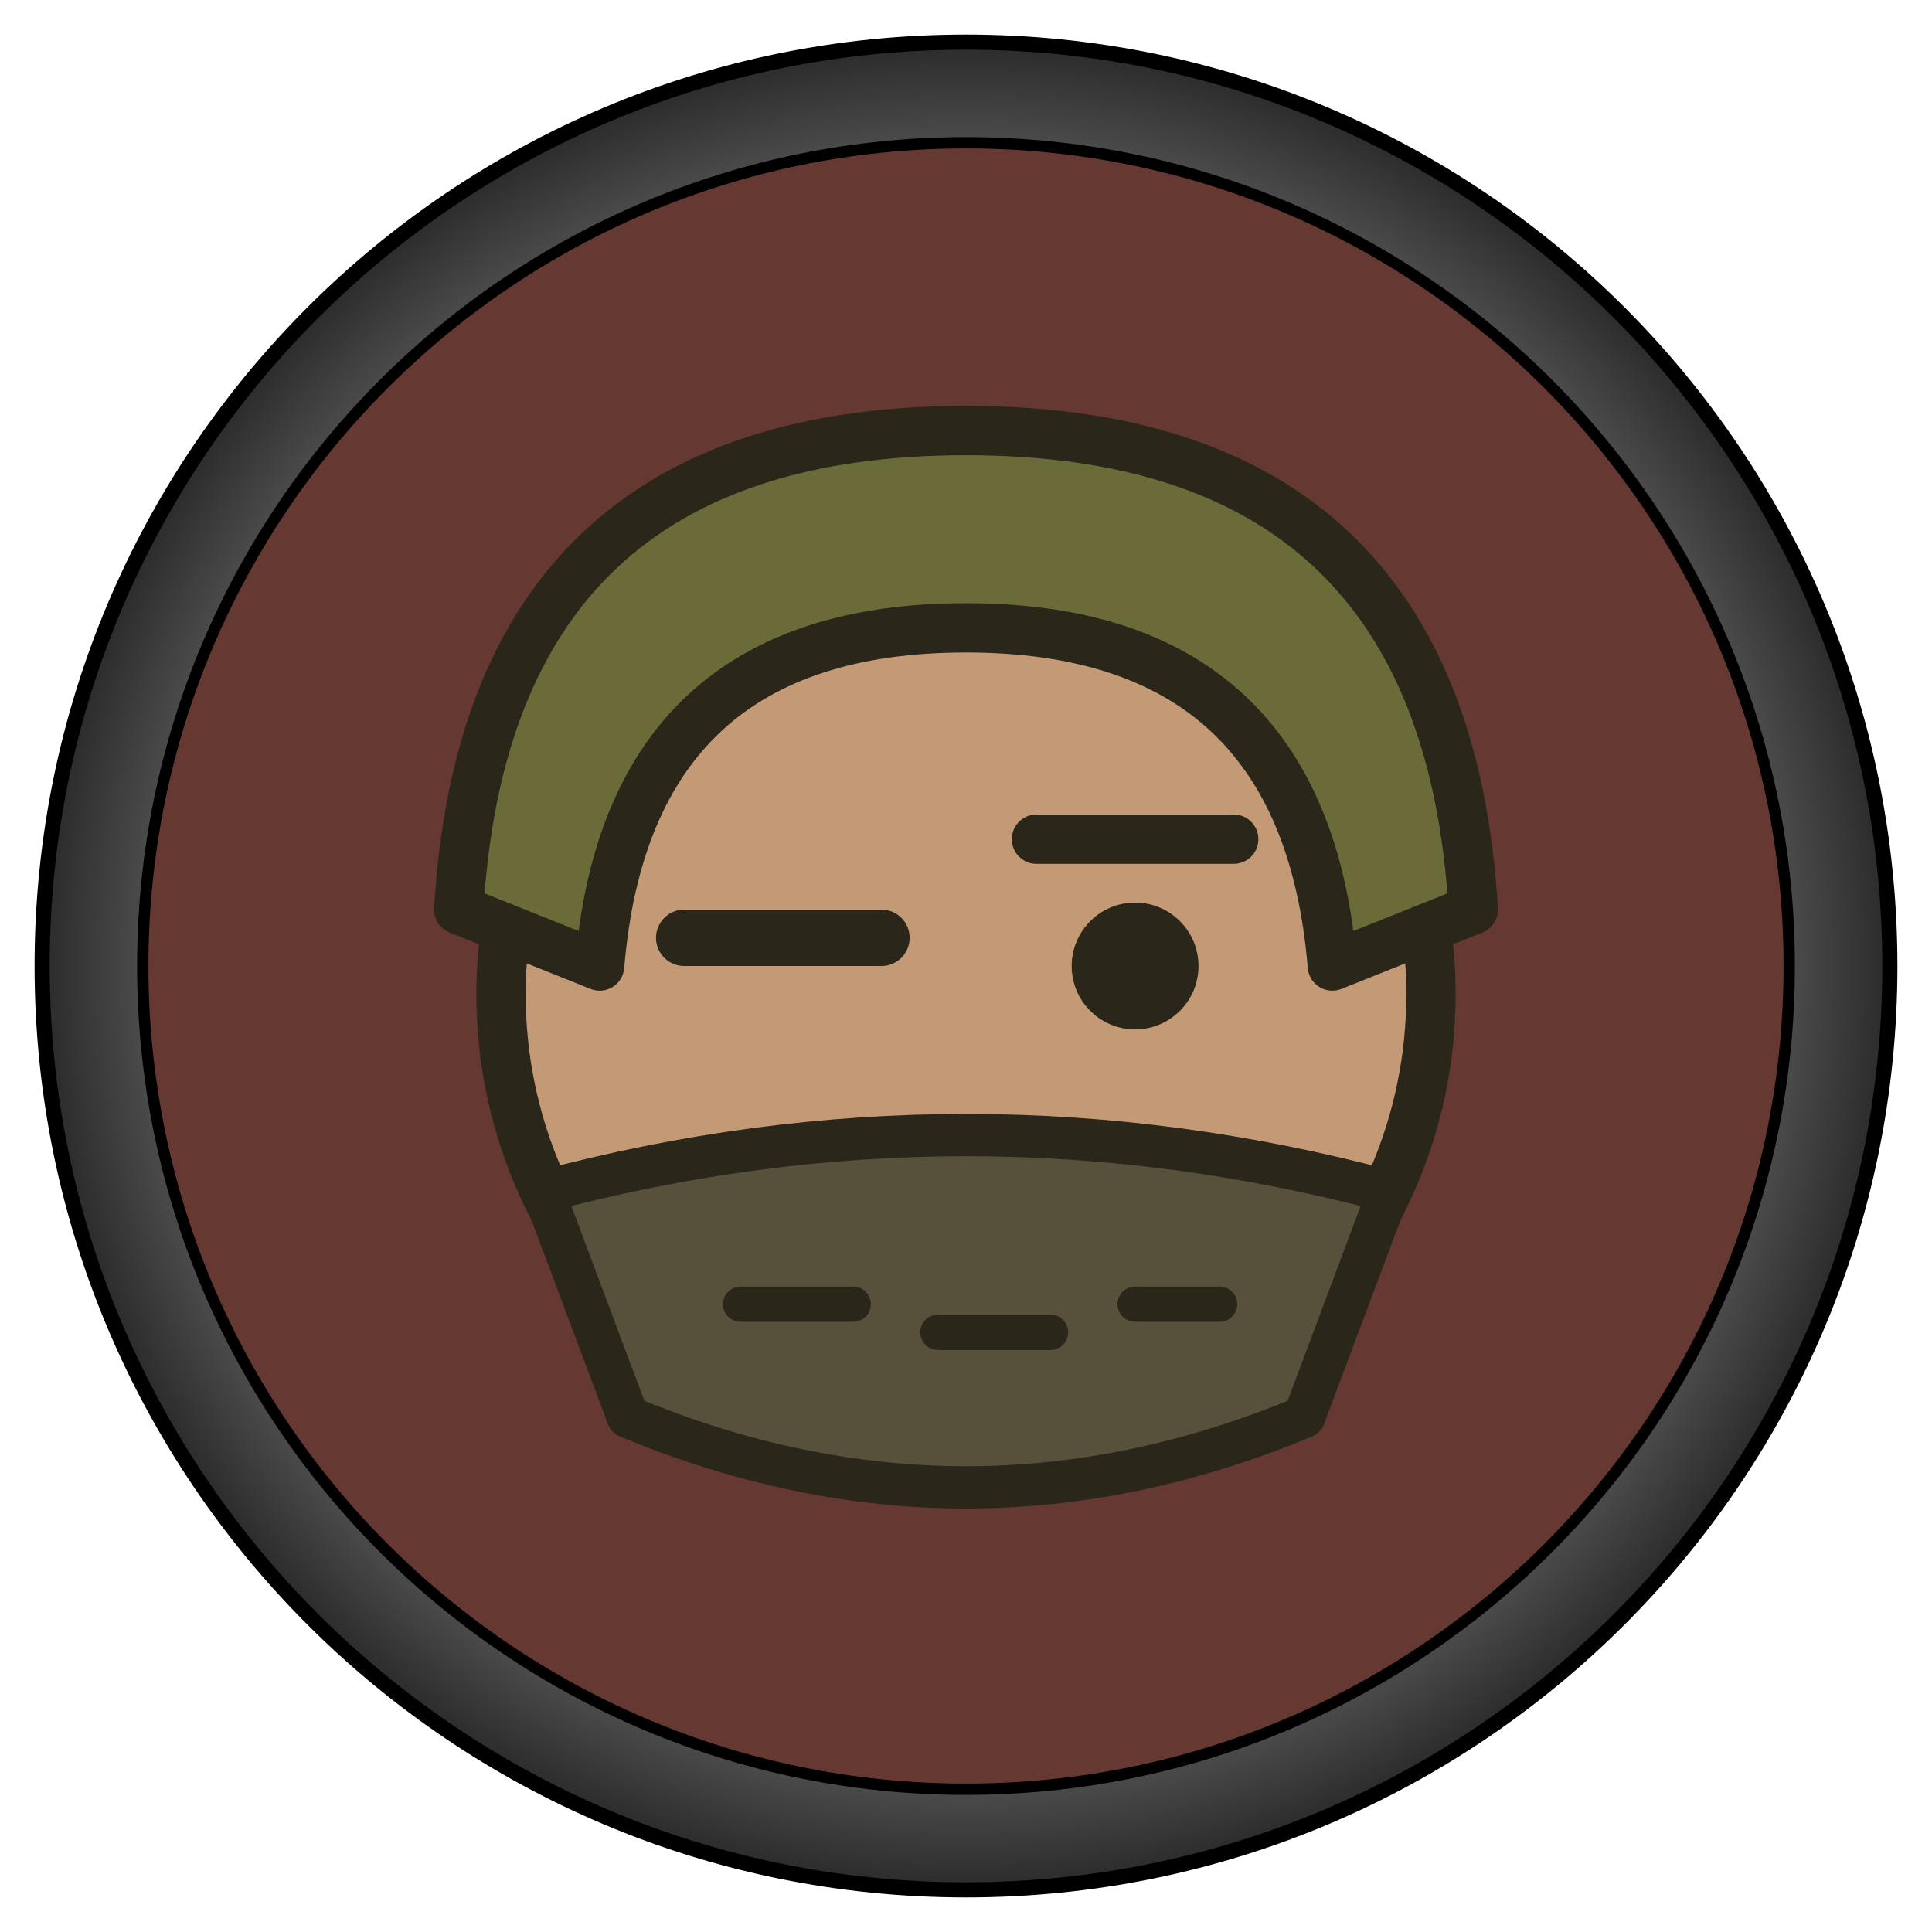
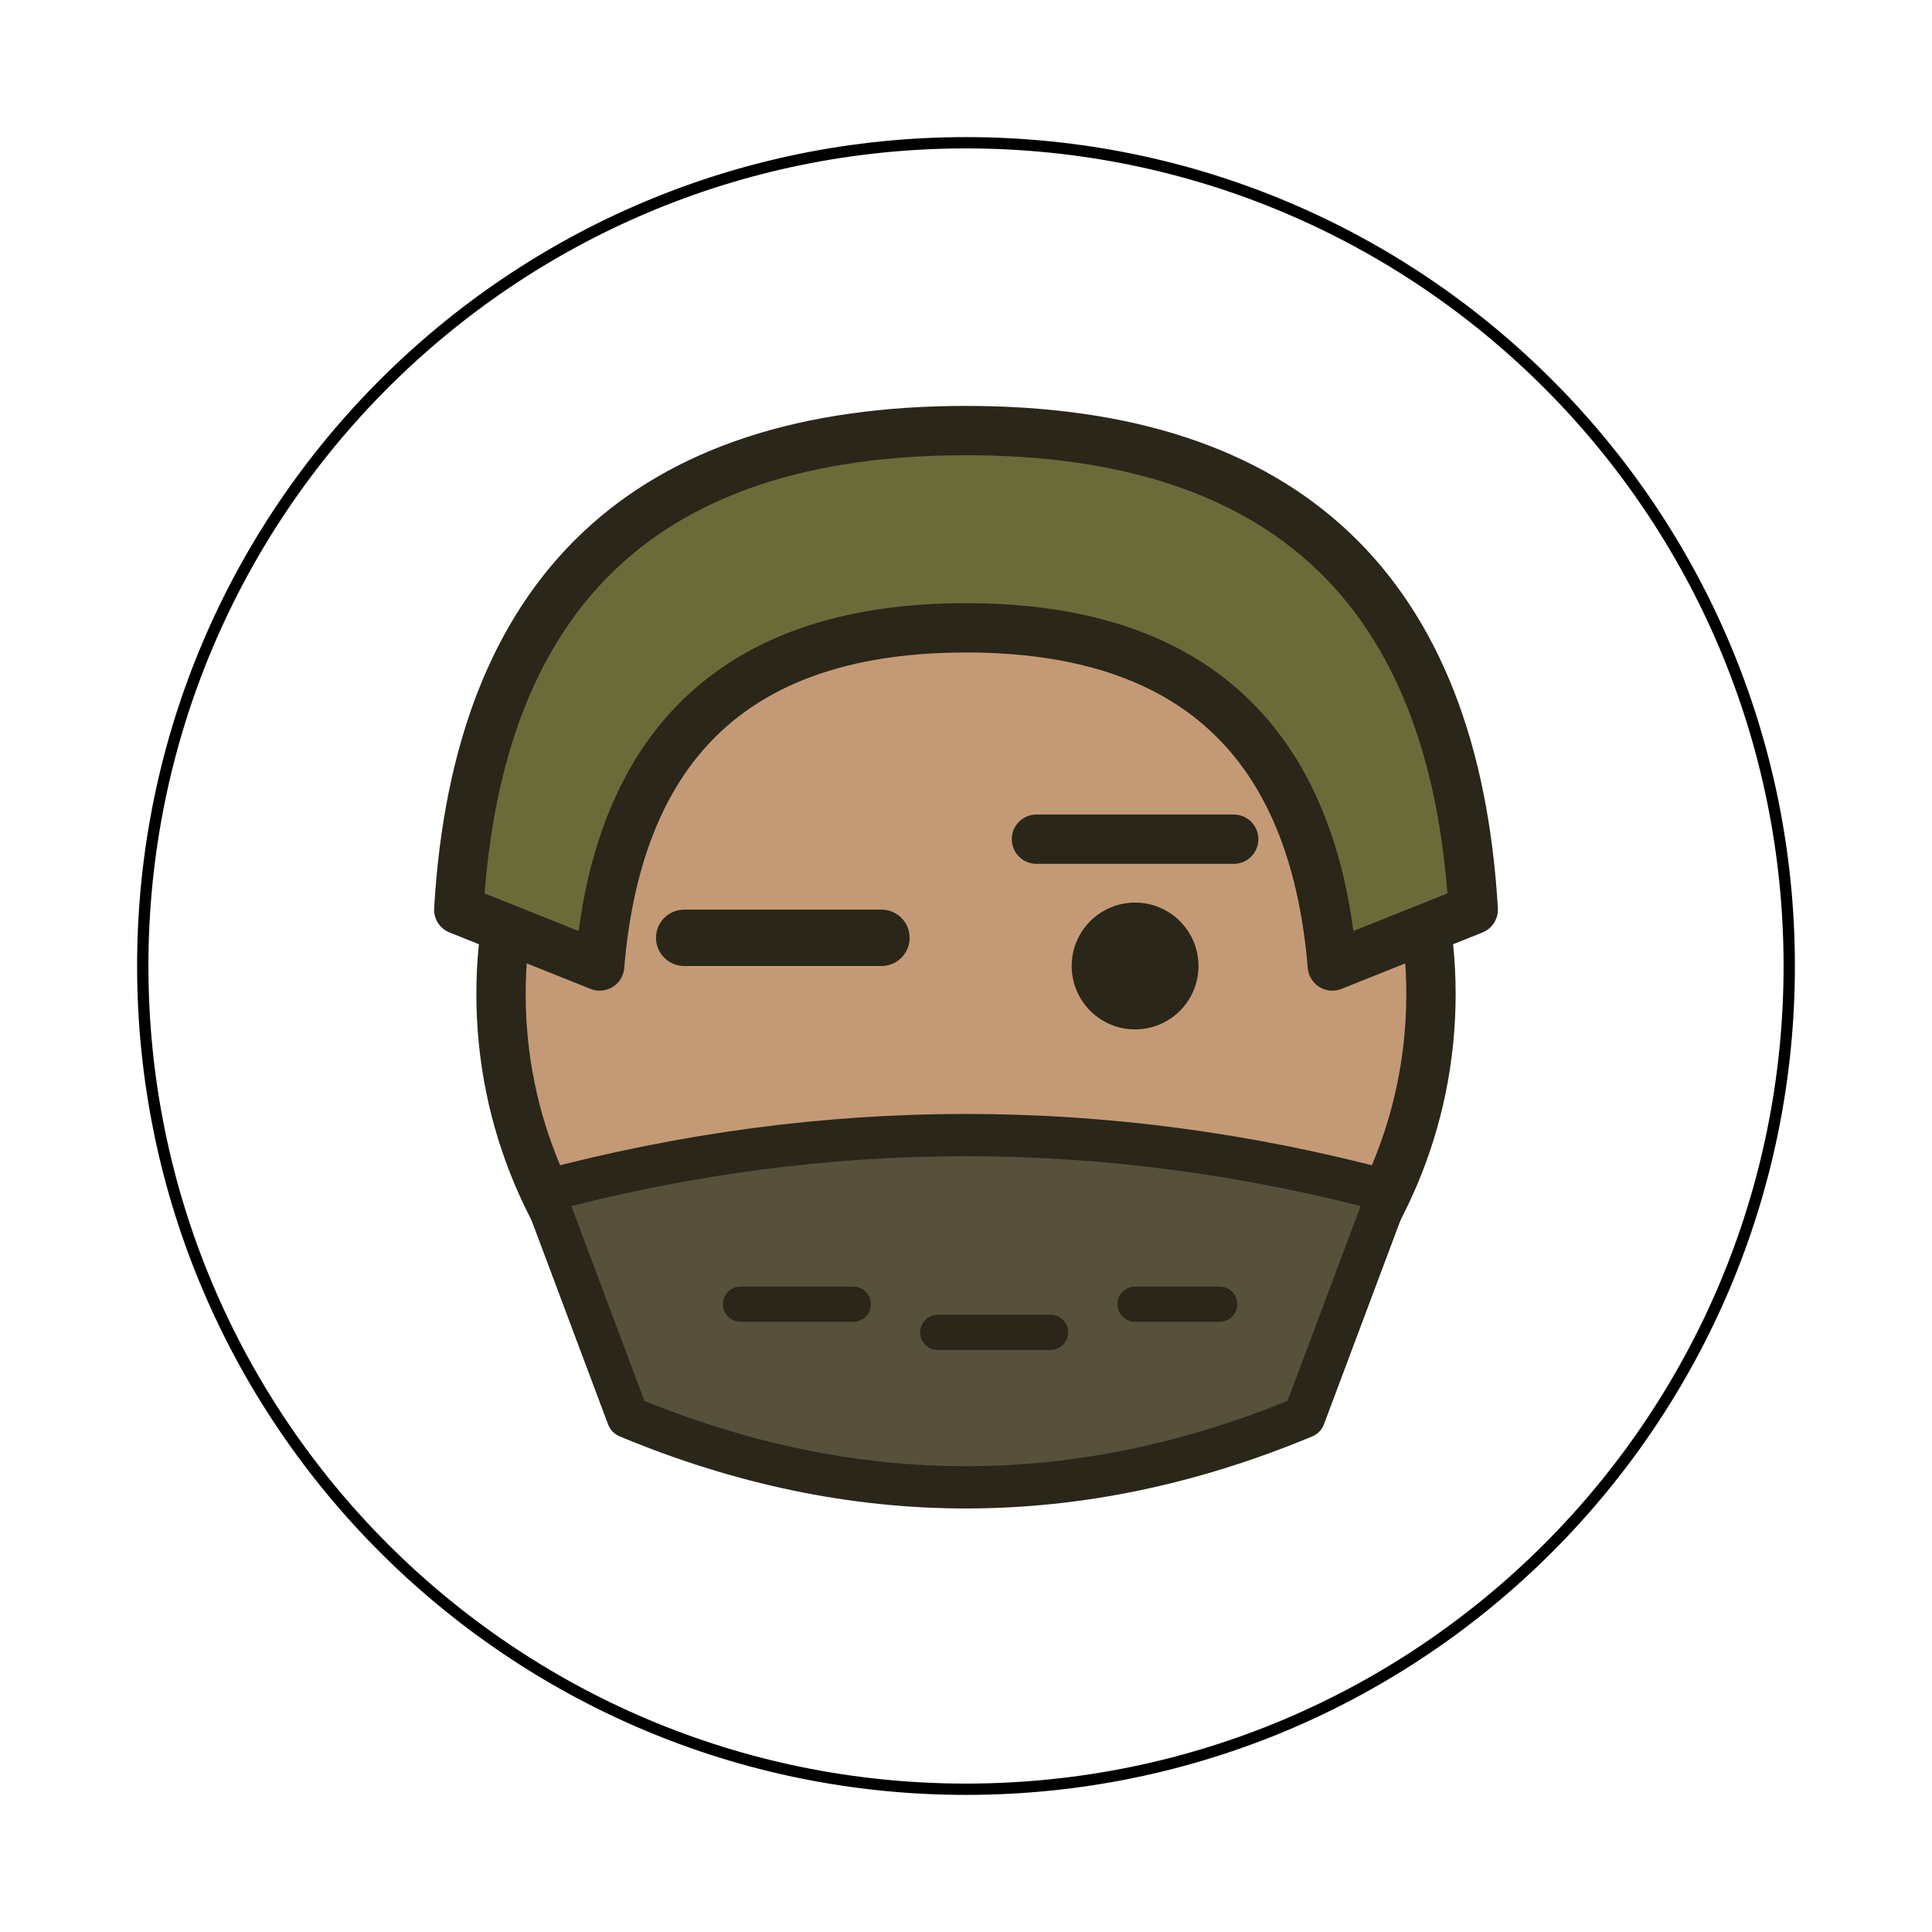
<svg xmlns="http://www.w3.org/2000/svg" width="100%" height="100%" viewBox="0 0 512 512" version="1.1" xml:space="preserve" style="fill-rule:evenodd;clip-rule:evenodd;stroke-linecap:round;stroke-linejoin:round;stroke-miterlimit:1.5;">
  <g transform="matrix(1.164025,0,0,1.164025,-57.51083,-54.01875)">
-     <circle cx="269.333" cy="266.333" r="210.333" style="fill:url(#_Radial1);stroke:black;stroke-width:3.44px;" />
  </g>
  <g transform="matrix(1.037243,0,0,1.037243,-23.36399,-20.25227)">
-     <circle cx="269.333" cy="266.333" r="210.333" style="fill:rgb(102,56,50);" />
    <clipPath id="_clip2">
      <circle cx="269.333" cy="266.333" r="210.333" />
    </clipPath>
    <g clip-path="url(#_clip2)">
      <g transform="matrix(3.6,0,0,3.6,269.3333,266.3333)">
        <g transform="matrix(1,0,0,1,-50,-50)">
          <circle cx="50" cy="52" r="33" fill="#c49a76" stroke="#2a2619" stroke-width="3.5" />
          <path d="M 14 46 Q 16 12 50 12 Q 84 12 86 46 L 76 50 Q 74 26 50 26 Q 26 26 24 50 Z" fill="#6b6b3a" stroke="#2a2619" stroke-width="3.5" stroke-linejoin="round" />
          <path d="M 30 48 L 44 48" stroke="#2a2619" stroke-width="4" stroke-linecap="round" />
          <circle cx="62" cy="50" r="4.5" fill="#2a2619" />
          <path d="M 55 41 L 69 41" stroke="#2a2619" stroke-width="3.5" stroke-linecap="round" />
          <path d="M 20 66 Q 50 58 80 66 L 74 82 Q 50 92 26 82 Z" fill="#57503b" stroke="#2a2619" stroke-width="3" stroke-linejoin="round" />
          <path d="M 34 74 L 42 74 M 48 76 L 56 76 M 62 74 L 68 74" stroke="#2a2619" stroke-width="2.5" stroke-linecap="round" />
        </g>
      </g>
    </g>
    <circle cx="269.333" cy="266.333" r="210.333" style="fill:none;stroke:black;stroke-width:2.89px;" />
  </g>
  <defs>
    <radialGradient id="_Radial1" cx="0" cy="0" r="1" gradientUnits="userSpaceOnUse" gradientTransform="matrix(0,210.3333,-210.3333,0,269.3333,266.3333)">
      <stop offset="0" style="stop-color:white;stop-opacity:1" />
      <stop offset="0.48" style="stop-color:rgb(198,198,198);stop-opacity:1" />
      <stop offset="1" style="stop-color:rgb(44,44,44);stop-opacity:1" />
    </radialGradient>
  </defs>
</svg>
